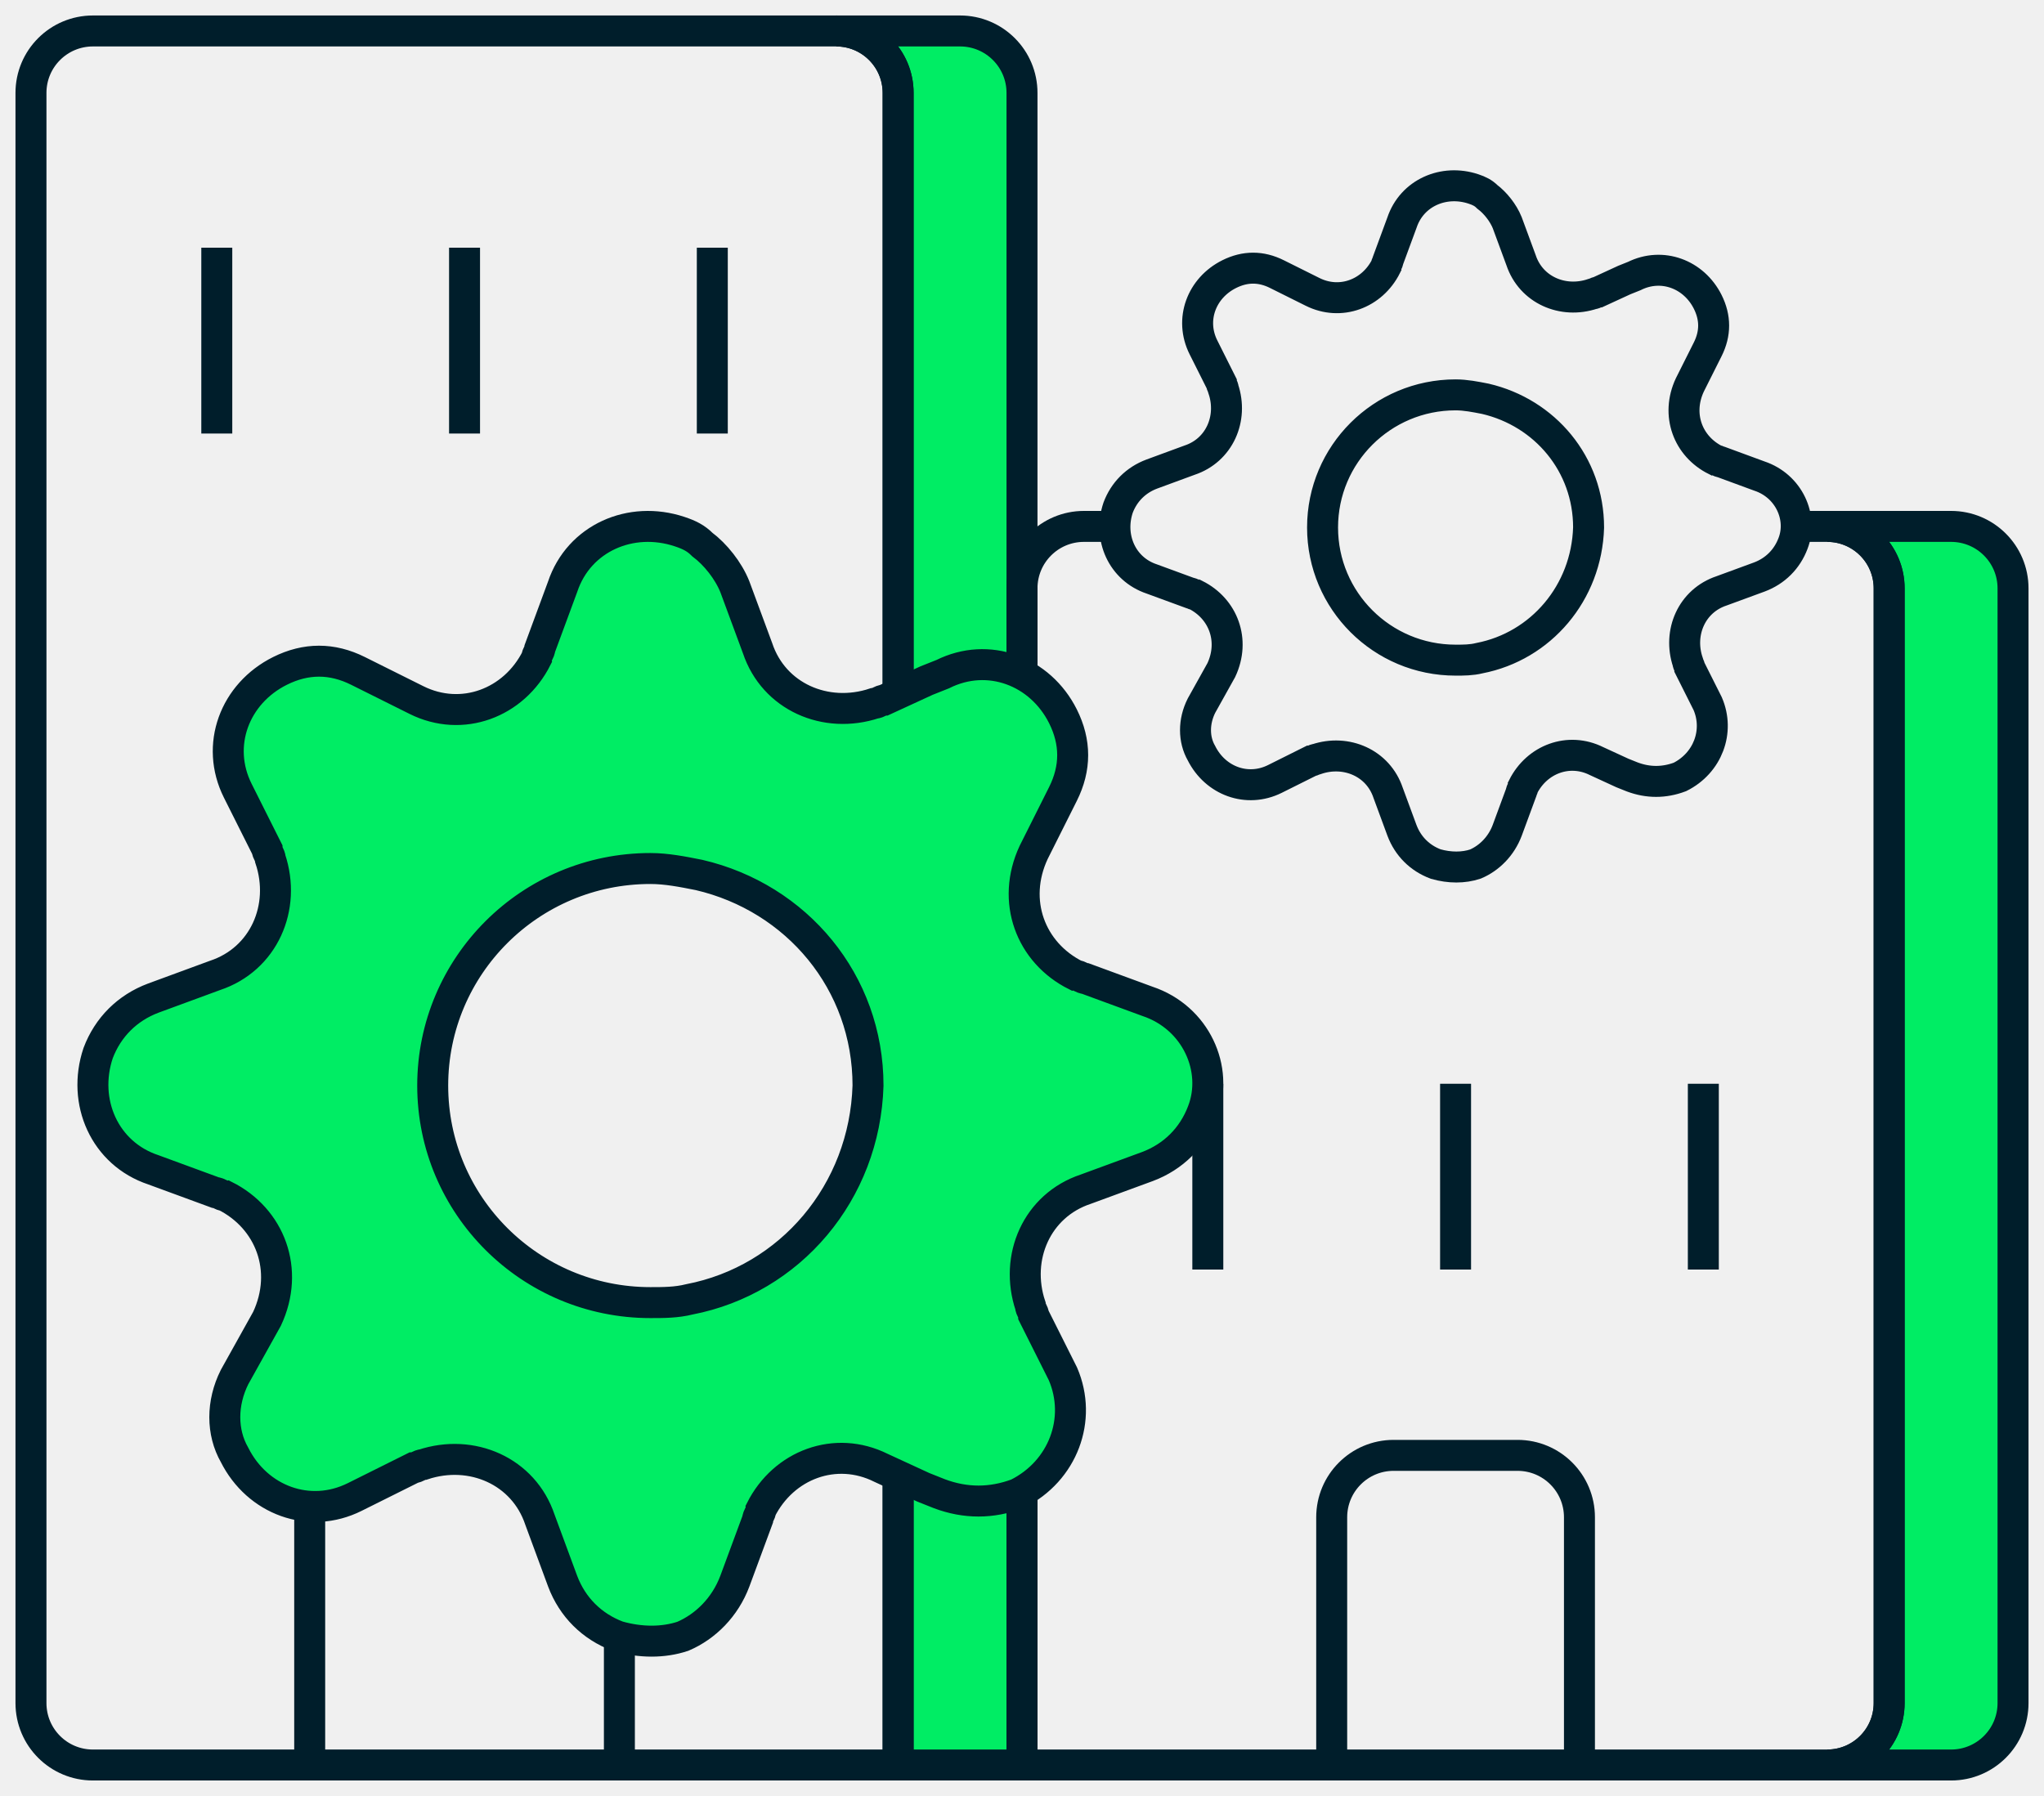
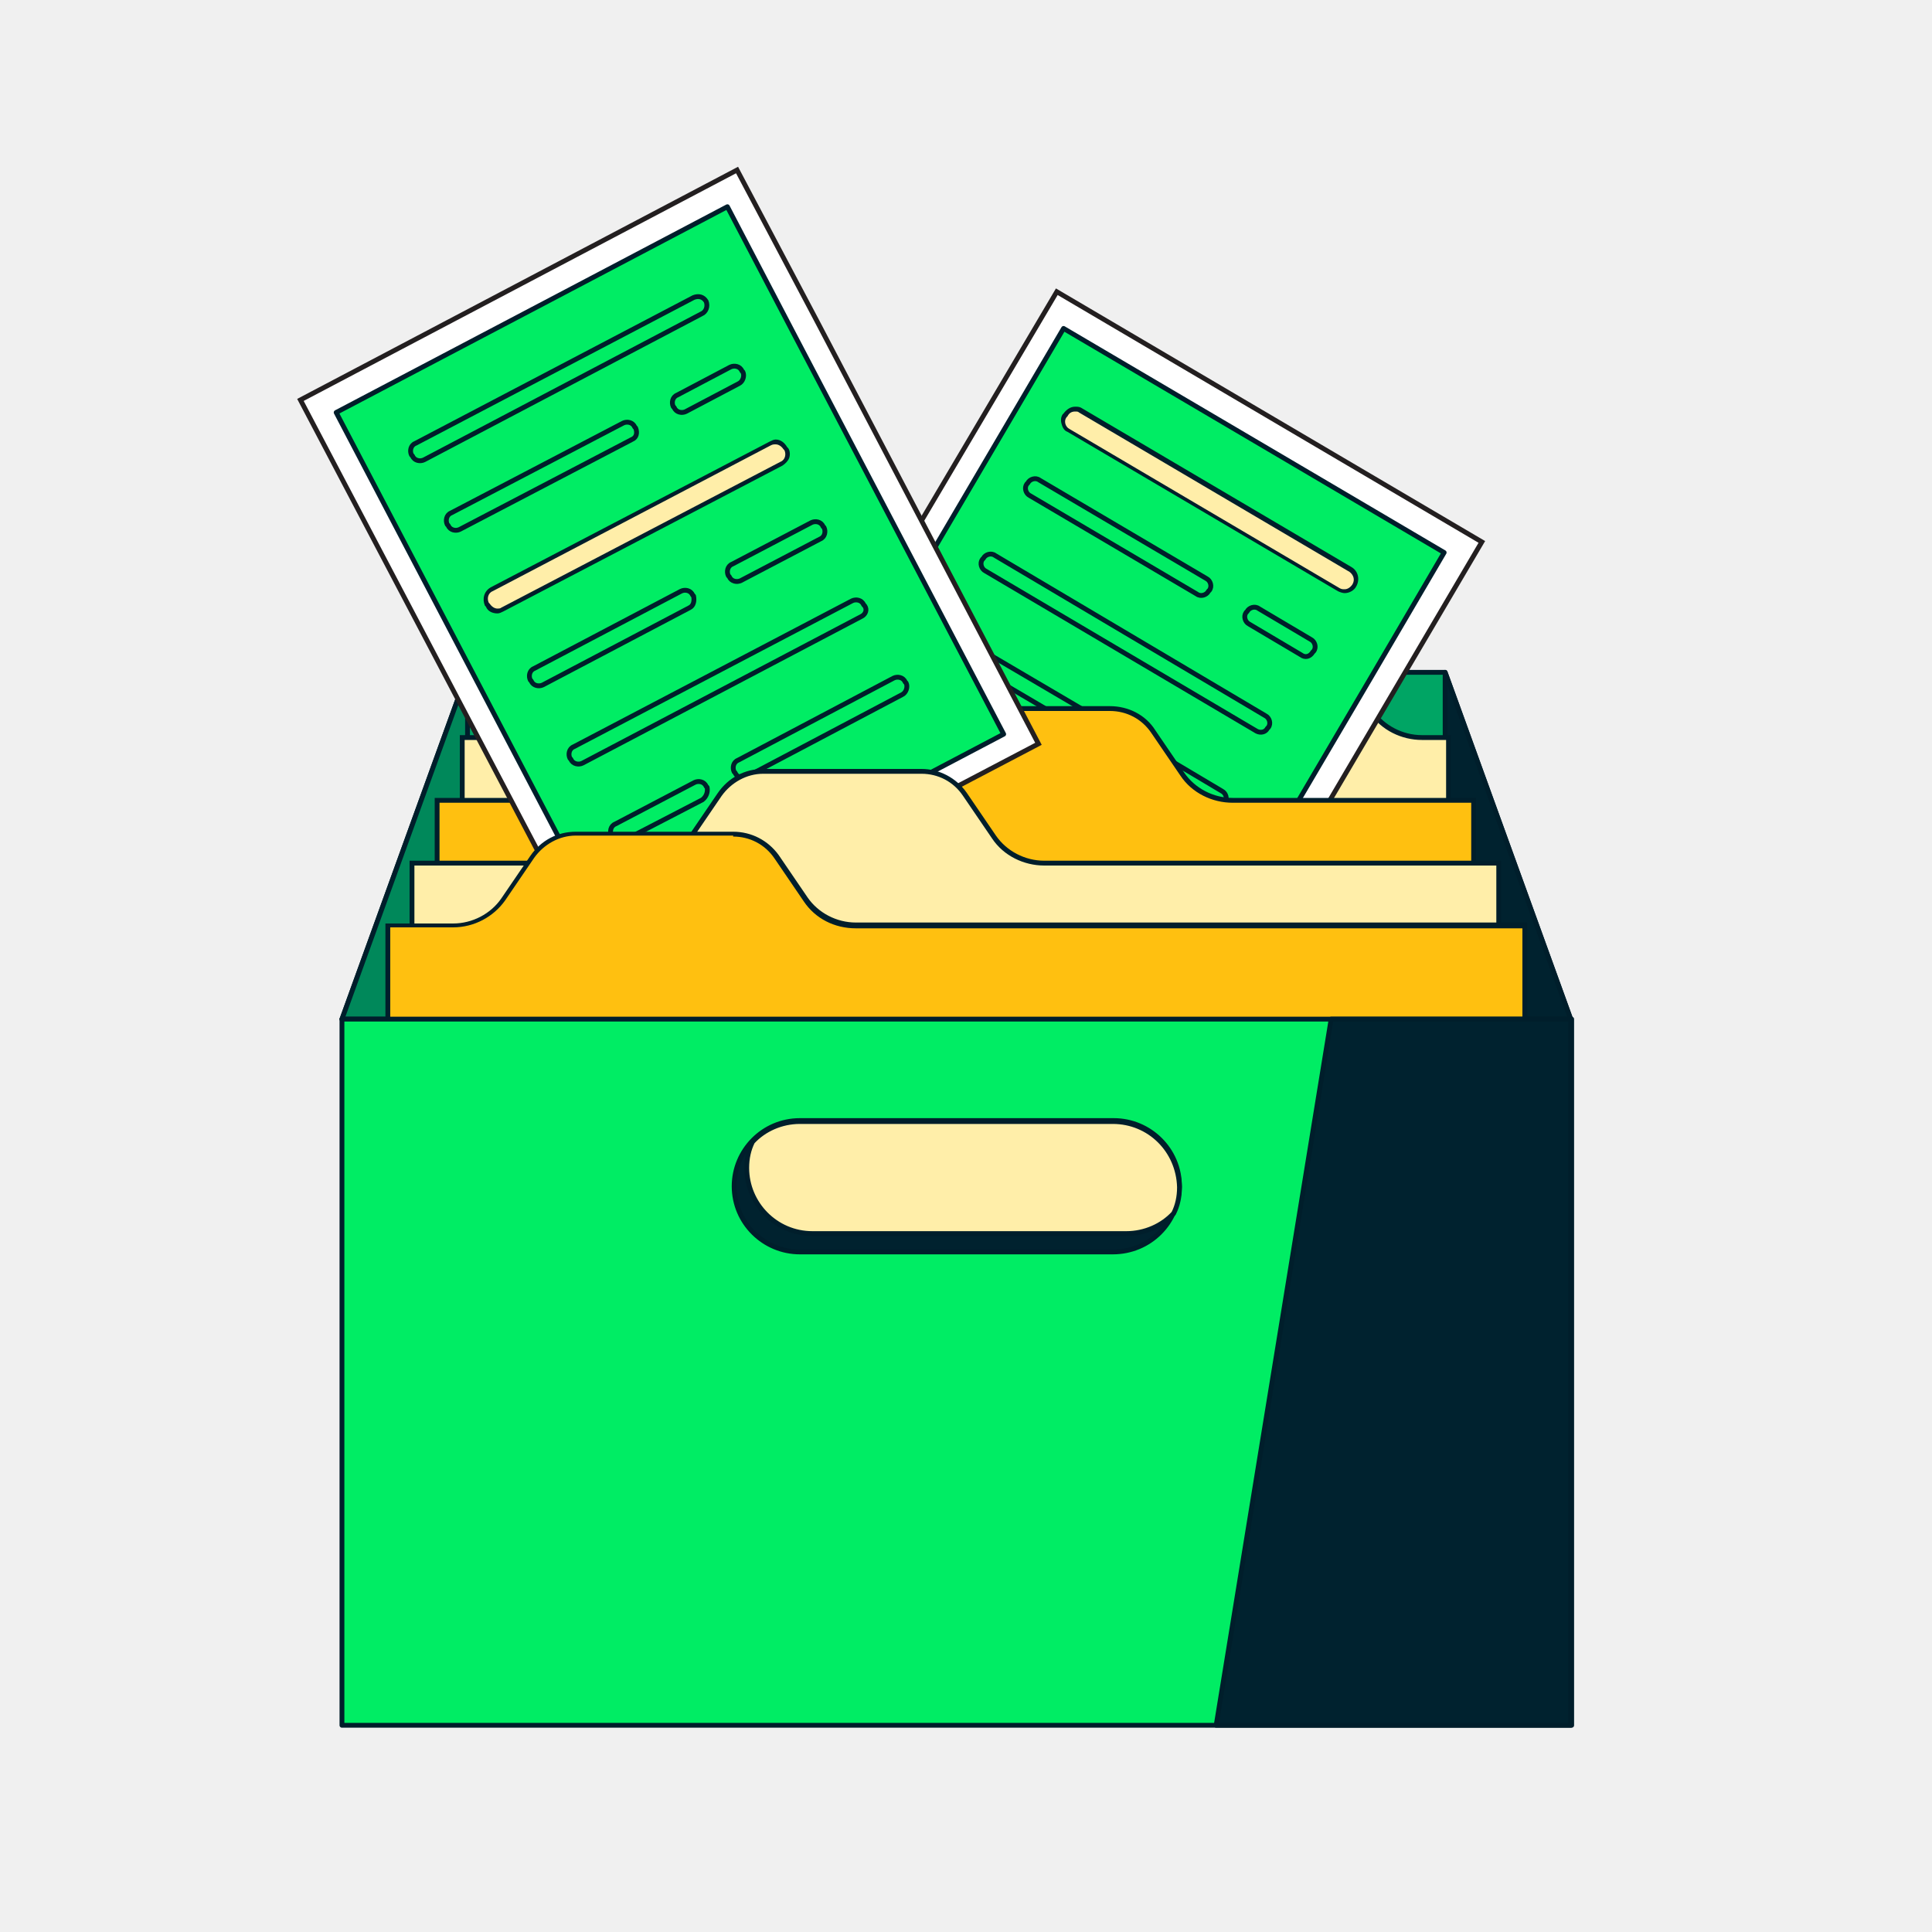
- <svg xmlns="http://www.w3.org/2000/svg" width="66" height="58" viewBox="0 0 66 58" fill="none">
-   <path d="M29 57V3C29 1.895 28.105 1 27 1H31C32.105 1 33 1.895 33 3V57H29Z" fill="#00ED64" stroke="#001E2B" />
-   <path d="M61 55V19C61 17.895 60.105 17 59 17H63C64.105 17 65 17.895 65 19V55C65 56.105 64.105 57 63 57H59C60.105 57 61 56.105 61 55Z" fill="#00ED64" stroke="#001E2B" />
-   <path d="M39 35V41M47 35V41M55 35V41M36 17H35C33.895 17 33 17.895 33 19V57H59C60.105 57 61 56.105 61 55V19C61 17.895 60.105 17 59 17H58M51 57V49C51 47.895 50.105 47 49 47H45C43.895 47 43 47.895 43 49V57H51Z" stroke="#001E2B" stroke-miterlimit="10" />
-   <path d="M7 8V14M15 8V14M23 8V14M29 57V3C29 1.895 28.105 1 27 1H3C1.895 1 1 1.895 1 3V55C1 56.105 1.895 57 3 57H29ZM20 57V47C20 45.895 19.105 45 18 45H12C10.895 45 10 45.895 10 47L10 57H20Z" stroke="#001E2B" stroke-miterlimit="10" />
-   <path d="M37.049 32.337L35.056 31.605C34.951 31.605 34.846 31.5 34.741 31.5C33.273 30.768 32.643 29.094 33.378 27.525L34.322 25.642C34.741 24.805 34.741 23.968 34.322 23.131C33.587 21.666 31.909 21.038 30.441 21.771L29.916 21.98L28.552 22.608C28.448 22.608 28.343 22.712 28.238 22.712C26.664 23.235 24.986 22.503 24.462 20.934L23.727 18.946C23.517 18.423 23.098 17.9 22.678 17.586C22.468 17.377 22.259 17.272 21.944 17.168C20.371 16.644 18.692 17.377 18.168 18.946L17.434 20.934C17.434 21.038 17.329 21.143 17.329 21.248C16.594 22.712 14.916 23.34 13.448 22.608L11.559 21.666C10.72 21.248 9.881 21.248 9.042 21.666C7.573 22.398 6.944 24.072 7.678 25.537L8.622 27.42C8.622 27.525 8.727 27.63 8.727 27.734C9.252 29.303 8.518 30.977 6.944 31.5L4.951 32.233C4.112 32.547 3.483 33.174 3.168 34.011C2.643 35.581 3.378 37.255 4.951 37.778L6.944 38.51C7.049 38.51 7.154 38.615 7.259 38.615C8.727 39.347 9.357 41.021 8.622 42.59L7.573 44.473C7.154 45.31 7.154 46.252 7.573 46.984C8.308 48.449 9.986 49.077 11.455 48.344L13.343 47.403C13.448 47.403 13.553 47.298 13.657 47.298C15.231 46.775 16.909 47.507 17.434 49.077L18.168 51.065C18.483 51.901 19.112 52.529 19.951 52.843C20.685 53.052 21.42 53.052 22.049 52.843C22.783 52.529 23.413 51.901 23.727 51.065L24.462 49.077C24.462 48.972 24.566 48.867 24.566 48.763C25.301 47.298 26.979 46.67 28.448 47.403L29.811 48.031L30.336 48.24C31.175 48.554 32.014 48.554 32.853 48.24C34.322 47.507 34.951 45.834 34.322 44.369L33.378 42.486C33.378 42.381 33.273 42.276 33.273 42.172C32.748 40.602 33.483 38.928 35.056 38.405L37.049 37.673C37.888 37.359 38.517 36.731 38.832 35.895C39.357 34.535 38.622 32.861 37.049 32.337ZM22.259 41.962C21.839 42.067 21.42 42.067 21 42.067C17.119 42.067 13.972 38.928 13.972 35.058C13.972 31.187 17.119 28.048 21 28.048C21.524 28.048 22.049 28.153 22.573 28.257C25.72 28.99 28.028 31.71 28.028 35.058C27.923 38.51 25.511 41.335 22.259 41.962Z" fill="#00ED64" stroke="#001E2B" stroke-miterlimit="10" />
-   <path d="M56.808 15.373L55.59 14.925C55.526 14.925 55.462 14.861 55.397 14.861C54.5 14.414 54.115 13.391 54.564 12.432L55.141 11.281C55.397 10.77 55.397 10.258 55.141 9.747C54.692 8.852 53.667 8.468 52.769 8.915L52.449 9.043L51.615 9.427C51.551 9.427 51.487 9.491 51.423 9.491C50.462 9.811 49.436 9.363 49.115 8.404L48.667 7.189C48.538 6.87 48.282 6.55 48.026 6.358C47.897 6.23 47.769 6.166 47.577 6.102C46.615 5.783 45.59 6.23 45.269 7.189L44.821 8.404C44.821 8.468 44.756 8.532 44.756 8.596C44.308 9.491 43.282 9.874 42.385 9.427L41.231 8.852C40.718 8.596 40.205 8.596 39.692 8.852C38.795 9.299 38.41 10.322 38.859 11.217L39.436 12.368C39.436 12.432 39.5 12.496 39.5 12.56C39.821 13.519 39.372 14.542 38.41 14.861L37.192 15.309C36.679 15.501 36.295 15.884 36.103 16.396C35.782 17.355 36.231 18.378 37.192 18.698L38.41 19.145C38.474 19.145 38.538 19.209 38.603 19.209C39.5 19.657 39.885 20.68 39.436 21.639L38.795 22.789C38.538 23.301 38.538 23.876 38.795 24.324C39.244 25.219 40.269 25.602 41.167 25.155L42.321 24.579C42.385 24.579 42.449 24.516 42.513 24.516C43.474 24.196 44.5 24.643 44.821 25.602L45.269 26.817C45.462 27.329 45.846 27.712 46.359 27.904C46.808 28.032 47.256 28.032 47.641 27.904C48.09 27.712 48.474 27.329 48.667 26.817L49.115 25.602C49.115 25.538 49.179 25.475 49.179 25.411C49.628 24.516 50.654 24.132 51.551 24.579L52.385 24.963L52.705 25.091C53.218 25.283 53.731 25.283 54.244 25.091C55.141 24.643 55.526 23.62 55.141 22.725L54.564 21.575C54.564 21.511 54.5 21.447 54.5 21.383C54.179 20.424 54.628 19.401 55.59 19.081L56.808 18.634C57.321 18.442 57.705 18.058 57.897 17.547C58.218 16.715 57.769 15.693 56.808 15.373ZM47.769 21.255C47.513 21.319 47.256 21.319 47 21.319C44.628 21.319 42.705 19.401 42.705 17.035C42.705 14.67 44.628 12.752 47 12.752C47.321 12.752 47.641 12.816 47.962 12.879C49.885 13.327 51.295 14.989 51.295 17.035C51.231 19.145 49.756 20.871 47.769 21.255Z" stroke="#001E2B" stroke-miterlimit="10" />
+ <svg xmlns="http://www.w3.org/2000/svg" viewBox="0 0 200 200" fill="none">
+   <path d="M149.599 69.6H48.399L35.399 105.5H162.599L149.599 69.6Z" fill="#00A564" stroke="#001E2B" stroke-width="0.5" stroke-miterlimit="10" stroke-linejoin="round" />
+   <path d="M149.6 69.6V105.5H162.6L149.6 69.6Z" fill="#00222F" stroke="#001E2B" stroke-width="0.5" stroke-miterlimit="10" stroke-linejoin="round" />
+   <path d="M48.399 69.6V105.5H35.399L48.399 69.6Z" fill="#00885A" stroke="#001E2B" stroke-width="0.5" stroke-miterlimit="10" stroke-linejoin="round" />
+   <path d="M102.8 89.3L99.8 84.9C98.8 83.5 97.2 82.6 95.5 82.6H79.1C77.4 82.6 75.8 83.4 74.8 84.9L71.8 89.3C70.6 91.1 68.5 92.1 66.4 92.1H43V155.2H155V92.1H108.2C106 92.1 104 91 102.8 89.3Z" fill="#FFC010" stroke="#001E2B" stroke-width="0.5" stroke-miterlimit="10" />
+   <path d="M47.899 139.9V76.3H105.499C107.599 76.3 109.499 75.3 110.699 73.6L113.699 69.2C114.699 67.7 116.399 66.8 118.199 66.8H134.499C136.299 66.8 137.999 67.7 138.999 69.2L141.999 73.6C143.199 75.3 145.099 76.3 147.199 76.3H149.999V139.9H47.899Z" fill="#FFEEA9" />
+   <path d="M134.5 67.1C136.2 67.1 137.8 67.9 138.8 69.4L141.8 73.8C143 75.6 145.1 76.6 147.2 76.6H149.7V139.7H48.1V76.6H105.4C107.6 76.6 109.6 75.5 110.8 73.8L113.8 69.4C114.8 68 116.4 67.1 118.1 67.1H134.5ZM134.5 66.6H118.2C116.3 66.6 114.6 67.5 113.5 69.1L110.5 73.5C109.4 75.1 107.5 76.1 105.5 76.1H48.1H47.6V76.6V139.7V140.2H48.1H149.7H150.2V139.7V76.6V76.1H149.7H147.2C145.2 76.1 143.3 75.1 142.2 73.5L139.2 69.1C138.1 67.5 136.4 66.6 134.5 66.6Z" fill="#001E2B" />
+   <path d="M109.4 30.199L75.3 87.899L119.4 113.899L144.4 71.399L153.4 56.099L109.4 30.199Z" fill="white" stroke="#231F20" stroke-width="0.5" stroke-miterlimit="10" />
+   <path d="M136.599 49.599L110.099 33.999L78.899 87.099L118.299 110.299L141.999 69.999L149.499 57.199L136.599 49.599Z" fill="#00ED64" stroke="#001E2B" stroke-width="0.5" stroke-miterlimit="10" stroke-linejoin="round" />
+   <path d="M139.2 61.199C139 61.199 138.8 61.099 138.6 60.999L110.6 44.499C110.3 44.299 110.2 44.099 110.1 43.799C110 43.499 110.1 43.199 110.2 42.899L110.3 42.799C110.5 42.499 110.9 42.199 111.3 42.199C111.5 42.199 111.7 42.299 111.9 42.399L139.9 58.899C140.5 59.199 140.6 59.999 140.3 60.499C140.1 60.899 139.7 61.199 139.2 61.199Z" fill="#FFEEA9" />
+   <path d="M111.3 42.6C111.5 42.6 111.6 42.6 111.7 42.7L139.7 59.2C140.1 59.5 140.3 60 140 60.5C139.8 60.8 139.5 61 139.2 61C139 61 138.9 61 138.7 60.9L110.7 44.4C110.3 44.2 110.1 43.6 110.4 43.2L110.5 43.1C110.7 42.7 111 42.6 111.3 42.6ZM111.3 42.1C110.8 42.1 110.4 42.4 110.1 42.8L110 42.9C109.8 43.2 109.8 43.6 109.9 43.9C110 44.3 110.2 44.6 110.5 44.7L138.5 61.2C138.7 61.3 139 61.4 139.2 61.4C139.7 61.4 140.2 61.1 140.4 60.7C140.8 60 140.6 59.1 139.9 58.7L111.9 42.2C111.7 42.1 111.5 42.1 111.3 42.1Z" fill="#001E2B" />
+   <path d="M123.9 61.499L106.6 51.299C106.2 51.099 106 50.499 106.3 50.099L106.4 49.999C106.6 49.599 107.2 49.399 107.6 49.699L124.9 59.899C125.3 60.099 125.5 60.699 125.2 61.099L125.1 61.199C124.9 61.599 124.3 61.799 123.9 61.499Z" fill="#00ED64" stroke="#001E2B" stroke-width="0.5" stroke-miterlimit="10" stroke-linejoin="round" />
+   <path d="M130.1 75.699L102 59.099C101.6 58.899 101.4 58.299 101.7 57.899L101.8 57.799C102 57.399 102.6 57.199 103 57.499L131 74.099C131.4 74.299 131.6 74.899 131.3 75.299L131.2 75.399C131 75.799 130.5 75.899 130.1 75.699Z" fill="#00ED64" stroke="#001E2B" stroke-width="0.5" stroke-miterlimit="10" stroke-linejoin="round" />
+   <path d="M120.8 91.299L92.8 74.799C92.4 74.599 92.2 73.999 92.5 73.599L92.6 73.499C92.8 73.099 93.4 72.899 93.8 73.199L121.9 89.699C122.3 89.899 122.5 90.499 122.2 90.899L122 90.999C121.8 91.499 121.3 91.599 120.8 91.299Z" fill="#00ED64" stroke="#001E2B" stroke-width="0.5" stroke-miterlimit="10" stroke-linejoin="round" />
+   <path d="M112.2 75.699L97.4 66.999C96.999 66.799 96.799 66.199 97.1 65.799L97.2 65.699C97.4 65.299 97.999 65.099 98.4 65.399L113.2 74.099C113.6 74.299 113.8 74.899 113.5 75.299L113.4 75.399C113.2 75.799 112.6 75.999 112.2 75.699Z" fill="#00ED64" stroke="#001E2B" stroke-width="0.5" stroke-miterlimit="10" stroke-linejoin="round" />
+   <path d="M125.5 83.499L117.6 78.799C117.2 78.599 117 77.999 117.3 77.599L117.4 77.499C117.6 77.099 118.2 76.899 118.6 77.199L126.5 81.899C126.9 82.099 127.1 82.699 126.8 83.099L126.7 83.199C126.4 83.599 125.9 83.799 125.5 83.499Z" fill="#00ED64" stroke="#001E2B" stroke-width="0.5" stroke-miterlimit="10" stroke-linejoin="round" />
+   <path d="M134.7 67.799L129.3 64.599C128.9 64.399 128.7 63.799 129 63.399L129.1 63.299C129.3 62.899 129.9 62.699 130.3 62.999L135.7 66.199C136.1 66.399 136.3 66.999 136 67.399L135.9 67.499C135.6 67.999 135.1 68.099 134.7 67.799Z" fill="#00ED64" stroke="#001E2B" stroke-width="0.5" stroke-miterlimit="10" stroke-linejoin="round" />
+   <path d="M96.099 87.299L88.199 82.599C87.799 82.399 87.599 81.799 87.899 81.399L87.999 81.299C88.199 80.899 88.799 80.699 89.199 80.999L97.099 85.699C97.499 85.899 97.699 86.499 97.399 86.899L97.299 86.999C97.099 87.399 96.499 87.599 96.099 87.299Z" fill="#00ED64" stroke="#001E2B" stroke-width="0.5" stroke-miterlimit="10" stroke-linejoin="round" />
+   <path d="M116.2 99.199L100.6 89.999C100.2 89.799 100 89.199 100.3 88.799L100.4 88.699C100.6 88.299 101.2 88.099 101.6 88.399L117.3 97.599C117.7 97.799 117.9 98.399 117.6 98.799L117.5 98.899C117.2 99.299 116.6 99.399 116.2 99.199Z" fill="#00ED64" stroke="#001E2B" stroke-width="0.5" stroke-miterlimit="10" stroke-linejoin="round" />
+   <path d="M45.3 146.4V82.8H85.9C88 82.8 89.9 81.8 91.1 80.1L94.1 75.7C95.1 74.2 96.8 73.3 98.6 73.3H114.9C116.7 73.3 118.4 74.2 119.4 75.7L122.4 80.1C123.6 81.8 125.5 82.8 127.6 82.8H152.5V146.4H45.3Z" fill="#FFC010" />
+   <path d="M114.9 73.6C116.6 73.6 118.2 74.4 119.2 75.9L122.2 80.3C123.4 82.1 125.5 83.1 127.6 83.1H152.3V146.2H45.5V83.1H85.9C88.1 83.1 90.1 82 91.3 80.3L94.3 75.9C95.3 74.5 96.9 73.6 98.6 73.6H114.9ZM114.9 73.1H98.6C96.7 73.1 95 74 93.9 75.6L90.9 80C89.8 81.6 87.9 82.6 85.9 82.6H45.5H45V83.1V146.2V146.7H45.5H152.3H152.8V146.2V83.1V82.6H152.3H127.6C125.6 82.6 123.7 81.6 122.6 80L119.6 75.6C118.6 74 116.8 73.1 114.9 73.1Z" fill="#001E2B" />
+   <path d="M31.1 41.4L62.3 100.7L107.5 77L84.6 33.3L76.3 17.6L31.1 41.4Z" fill="white" stroke="#231F20" stroke-width="0.5" stroke-miterlimit="10" />
+   <path d="M62 28.399L34.8 42.699L63.4 97.299L103.9 75.999L82.2 34.599L75.3 21.399L62 28.399Z" fill="#00ED64" stroke="#001E2B" stroke-width="0.5" stroke-miterlimit="10" stroke-linejoin="round" />
+   <path d="M72.6 32.5L43.9 47.6C43.499 47.8 42.9 47.7 42.7 47.2L42.599 47.1C42.4 46.7 42.499 46.1 42.999 45.9L71.799 30.8C72.299 30.6 72.799 30.7 73.1 31.2C73.299 31.7 73.1 32.3 72.6 32.5Z" fill="#00ED64" stroke="#001E2B" stroke-width="0.5" stroke-miterlimit="10" stroke-linejoin="round" />
+   <path d="M65.4 45.5L47.6 54.8C47.2 55 46.6 54.9 46.4 54.4L46.3 54.3C46.1 53.9 46.2 53.3 46.7 53.1L64.5 43.8C64.9 43.6 65.5 43.7 65.7 44.2L65.8 44.3C66 44.8 65.9 45.3 65.4 45.5Z" fill="#00ED64" stroke="#001E2B" stroke-width="0.5" stroke-miterlimit="10" stroke-linejoin="round" />
+   <path d="M51.499 63.2C51.099 63.2 50.7 63 50.499 62.6L50.4 62.5C50.099 62 50.3 61.3 50.9 61L79.7 45.9C79.9 45.8 79.999 45.8 80.2 45.8C80.6 45.8 80.999 46 81.2 46.4L81.299 46.5C81.6 47 81.4 47.7 80.799 48L51.999 63.1C51.8 63.2 51.7 63.2 51.499 63.2Z" fill="#FFEEA9" />
+   <path d="M80.299 46C80.6 46 80.9 46.2 81.1 46.5L81.199 46.6C81.4 47 81.299 47.6 80.799 47.8L51.9 62.9C51.8 63 51.599 63 51.499 63C51.2 63 50.9 62.8 50.7 62.5L50.599 62.4C50.4 62 50.499 61.4 50.999 61.2L79.799 46.1C79.999 46 80.1 46 80.299 46ZM80.299 45.5C80.1 45.5 79.9 45.6 79.699 45.7L50.8 60.8C50.099 61.2 49.9 62 50.2 62.7L50.3 62.8C50.499 63.3 50.999 63.5 51.499 63.5C51.7 63.5 51.9 63.4 52.099 63.3L80.999 48.2C81.299 48 81.599 47.7 81.699 47.4C81.799 47.1 81.799 46.7 81.6 46.4L81.499 46.3C81.2 45.8 80.799 45.5 80.299 45.5Z" fill="#001E2B" />
+   <path d="M89.2 63.8L60.3 79C59.9 79.2 59.3 79.1 59.1 78.6L59 78.5C58.8 78.1 58.9 77.5 59.4 77.3L88.2 62.2C88.6 62 89.2 62.1 89.4 62.6L89.5 62.7C89.8 63.1 89.6 63.6 89.2 63.8Z" fill="#00ED64" stroke="#001E2B" stroke-width="0.5" stroke-miterlimit="10" stroke-linejoin="round" />
+   <path d="M71.399 62.9L56.199 70.9C55.799 71.1 55.199 71 54.999 70.5L54.899 70.4C54.699 70 54.799 69.4 55.299 69.2L70.499 61.2C70.899 61 71.499 61.1 71.699 61.6L71.799 61.7C71.899 62.2 71.799 62.7 71.399 62.9Z" fill="#00ED64" stroke="#001E2B" stroke-width="0.5" stroke-miterlimit="10" stroke-linejoin="round" />
+   <path d="M84.899 55.8L76.699 60.099C76.299 60.3 75.699 60.2 75.499 59.7L75.399 59.599C75.199 59.2 75.299 58.599 75.799 58.4L83.999 54.099C84.399 53.9 84.999 53.999 85.199 54.499L85.299 54.599C85.499 54.999 85.399 55.599 84.899 55.8Z" fill="#00ED64" stroke="#001E2B" stroke-width="0.5" stroke-miterlimit="10" stroke-linejoin="round" />
+   <path d="M76.5 39.7L71 42.6C70.6 42.8 70 42.7 69.8 42.2L69.7 42.1C69.5 41.7 69.6 41.1 70.1 40.9L75.6 38C76 37.8 76.6 37.9 76.8 38.4L76.9 38.5C77.1 38.9 76.9 39.5 76.5 39.7Z" fill="#00ED64" stroke="#001E2B" stroke-width="0.5" stroke-miterlimit="10" stroke-linejoin="round" />
+   <path d="M72.7 82.8L64.6 87C64.2 87.2 63.6 87.1 63.4 86.6L63.3 86.5C63.1 86.1 63.2 85.5 63.7 85.3L71.9 81C72.3 80.8 72.9 80.9 73.1 81.4L73.2 81.5C73.3 82 73.1 82.5 72.7 82.8Z" fill="#00ED64" stroke="#001E2B" stroke-width="0.5" stroke-miterlimit="10" stroke-linejoin="round" />
+   <path d="M93.4 71.9L77.3 80.4C76.9 80.6 76.3 80.5 76.1 80L76 79.9C75.8 79.5 75.9 78.9 76.4 78.7L92.5 70.2C92.9 70 93.5 70.1 93.7 70.6L93.8 70.7C94 71.1 93.8 71.7 93.4 71.9Z" fill="#00ED64" stroke="#001E2B" stroke-width="0.5" stroke-miterlimit="10" stroke-linejoin="round" />
+   <path d="M42.699 152.9V89.3H66.399C68.499 89.3 70.399 88.3 71.599 86.6L74.599 82.2C75.599 80.7 77.299 79.8 79.099 79.8H95.399C97.199 79.8 98.899 80.7 99.899 82.2L102.899 86.6C104.099 88.3 105.999 89.3 108.099 89.3H155.199V152.9H42.699Z" fill="#FFEEA9" />
+   <path d="M95.399 80.1C97.099 80.1 98.699 80.9 99.699 82.4L102.699 86.8C103.899 88.6 105.999 89.6 108.099 89.6H154.899V152.7H42.899V89.6H66.299C68.499 89.6 70.499 88.5 71.699 86.8L74.699 82.4C75.699 81 77.299 80.1 78.999 80.1H95.399ZM95.399 79.6H78.999C77.099 79.6 75.399 80.5 74.299 82.1L71.299 86.5C70.199 88.1 68.299 89.1 66.299 89.1H42.899H42.399V89.6V152.7V153.2H42.899H154.899H155.399V152.7V89.6V89.1H154.899H108.099C106.099 89.1 104.199 88.1 103.099 86.5L100.099 82.1C98.999 80.5 97.199 79.6 95.399 79.6Z" fill="#001E2B" />
+   <path d="M40.1 159.4V95.8H46.8C48.9 95.8 50.8 94.8 52 93.1L55 88.7C56 87.2 57.7 86.3 59.5 86.3H75.8C77.6 86.3 79.3 87.2 80.3 88.7L83.3 93.1C84.5 94.8 86.4 95.8 88.5 95.8H157.8V159.4H40.1Z" fill="#FFC010" />
+   <path d="M75.899 86.6C77.599 86.6 79.199 87.4 80.199 88.9L83.199 93.3C84.399 95.1 86.399 96.1 88.599 96.1H157.599V159.2H40.399V96H46.899C49.099 96 51.099 94.9 52.299 93.2L55.299 88.8C56.299 87.4 57.899 86.5 59.599 86.5H75.899V86.6ZM75.899 86.1H59.599C57.699 86.1 55.999 87 54.899 88.6L51.899 93C50.799 94.6 48.899 95.6 46.899 95.6H40.399H39.899V96V159.1V159.6H40.399H157.599H158.099V159.1V96V95.5H157.599H88.599C86.599 95.5 84.699 94.5 83.599 92.9L80.599 88.5C79.499 87 77.799 86.1 75.899 86.1Z" fill="#001E2B" />
+   <path d="M162.699 105.5H35.399V178.6H162.699V105.5Z" fill="#00ED64" stroke="#001E2B" stroke-width="0.5" stroke-miterlimit="10" stroke-linejoin="round" />
+   <path d="M115.199 129.6H82.799C79.099 129.6 75.999 126.6 75.999 122.8C75.999 119.1 78.999 116 82.799 116H115.299C118.999 116 122.099 119 122.099 122.8C121.999 126.6 118.999 129.6 115.199 129.6Z" fill="#00222F" stroke="#001E2B" stroke-width="0.5" stroke-miterlimit="10" stroke-linejoin="round" />
+   <path d="M162.599 105.5H137.799L125.899 178.6H162.599V105.5Z" fill="#00222F" stroke="#001E2B" stroke-width="0.5" stroke-miterlimit="10" stroke-linejoin="round" />
+   <path d="M115.2 116.1H82.8C80.9 116.1 79.1 116.9 77.9 118.2C77.5 119 77.3 119.9 77.3 120.9C77.3 124.6 80.3 127.7 84.1 127.7H116.6C118.5 127.7 120.3 126.9 121.5 125.6C121.9 124.8 122.1 123.9 122.1 122.9C122 119.1 119 116.1 115.2 116.1Z" fill="#FFEEA9" stroke="#001E2B" stroke-width="0.5" stroke-miterlimit="10" />
</svg>
